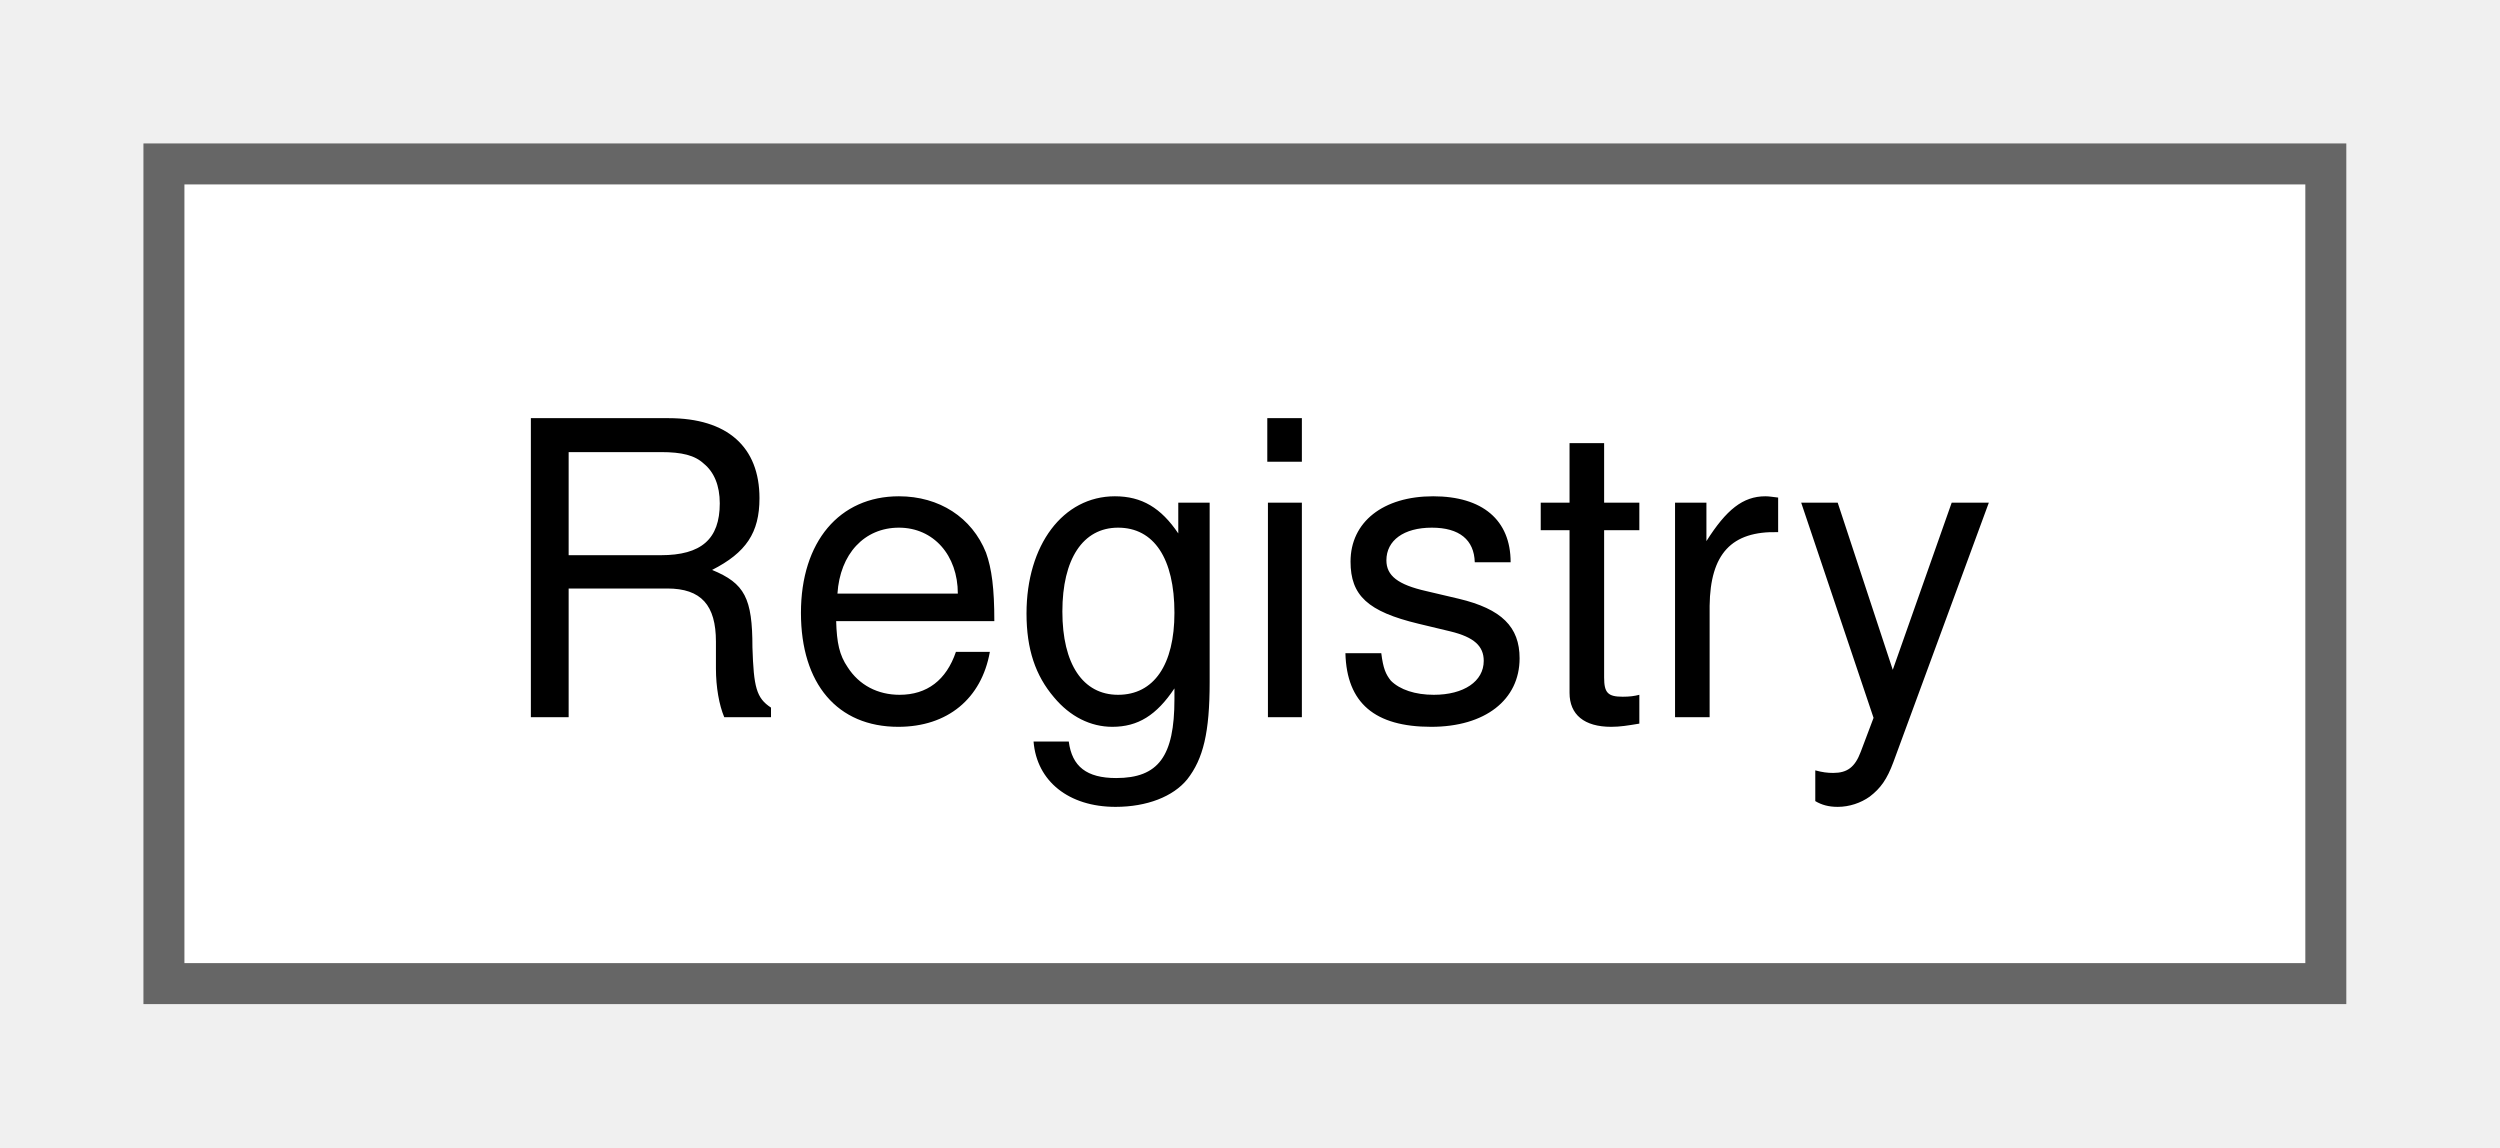
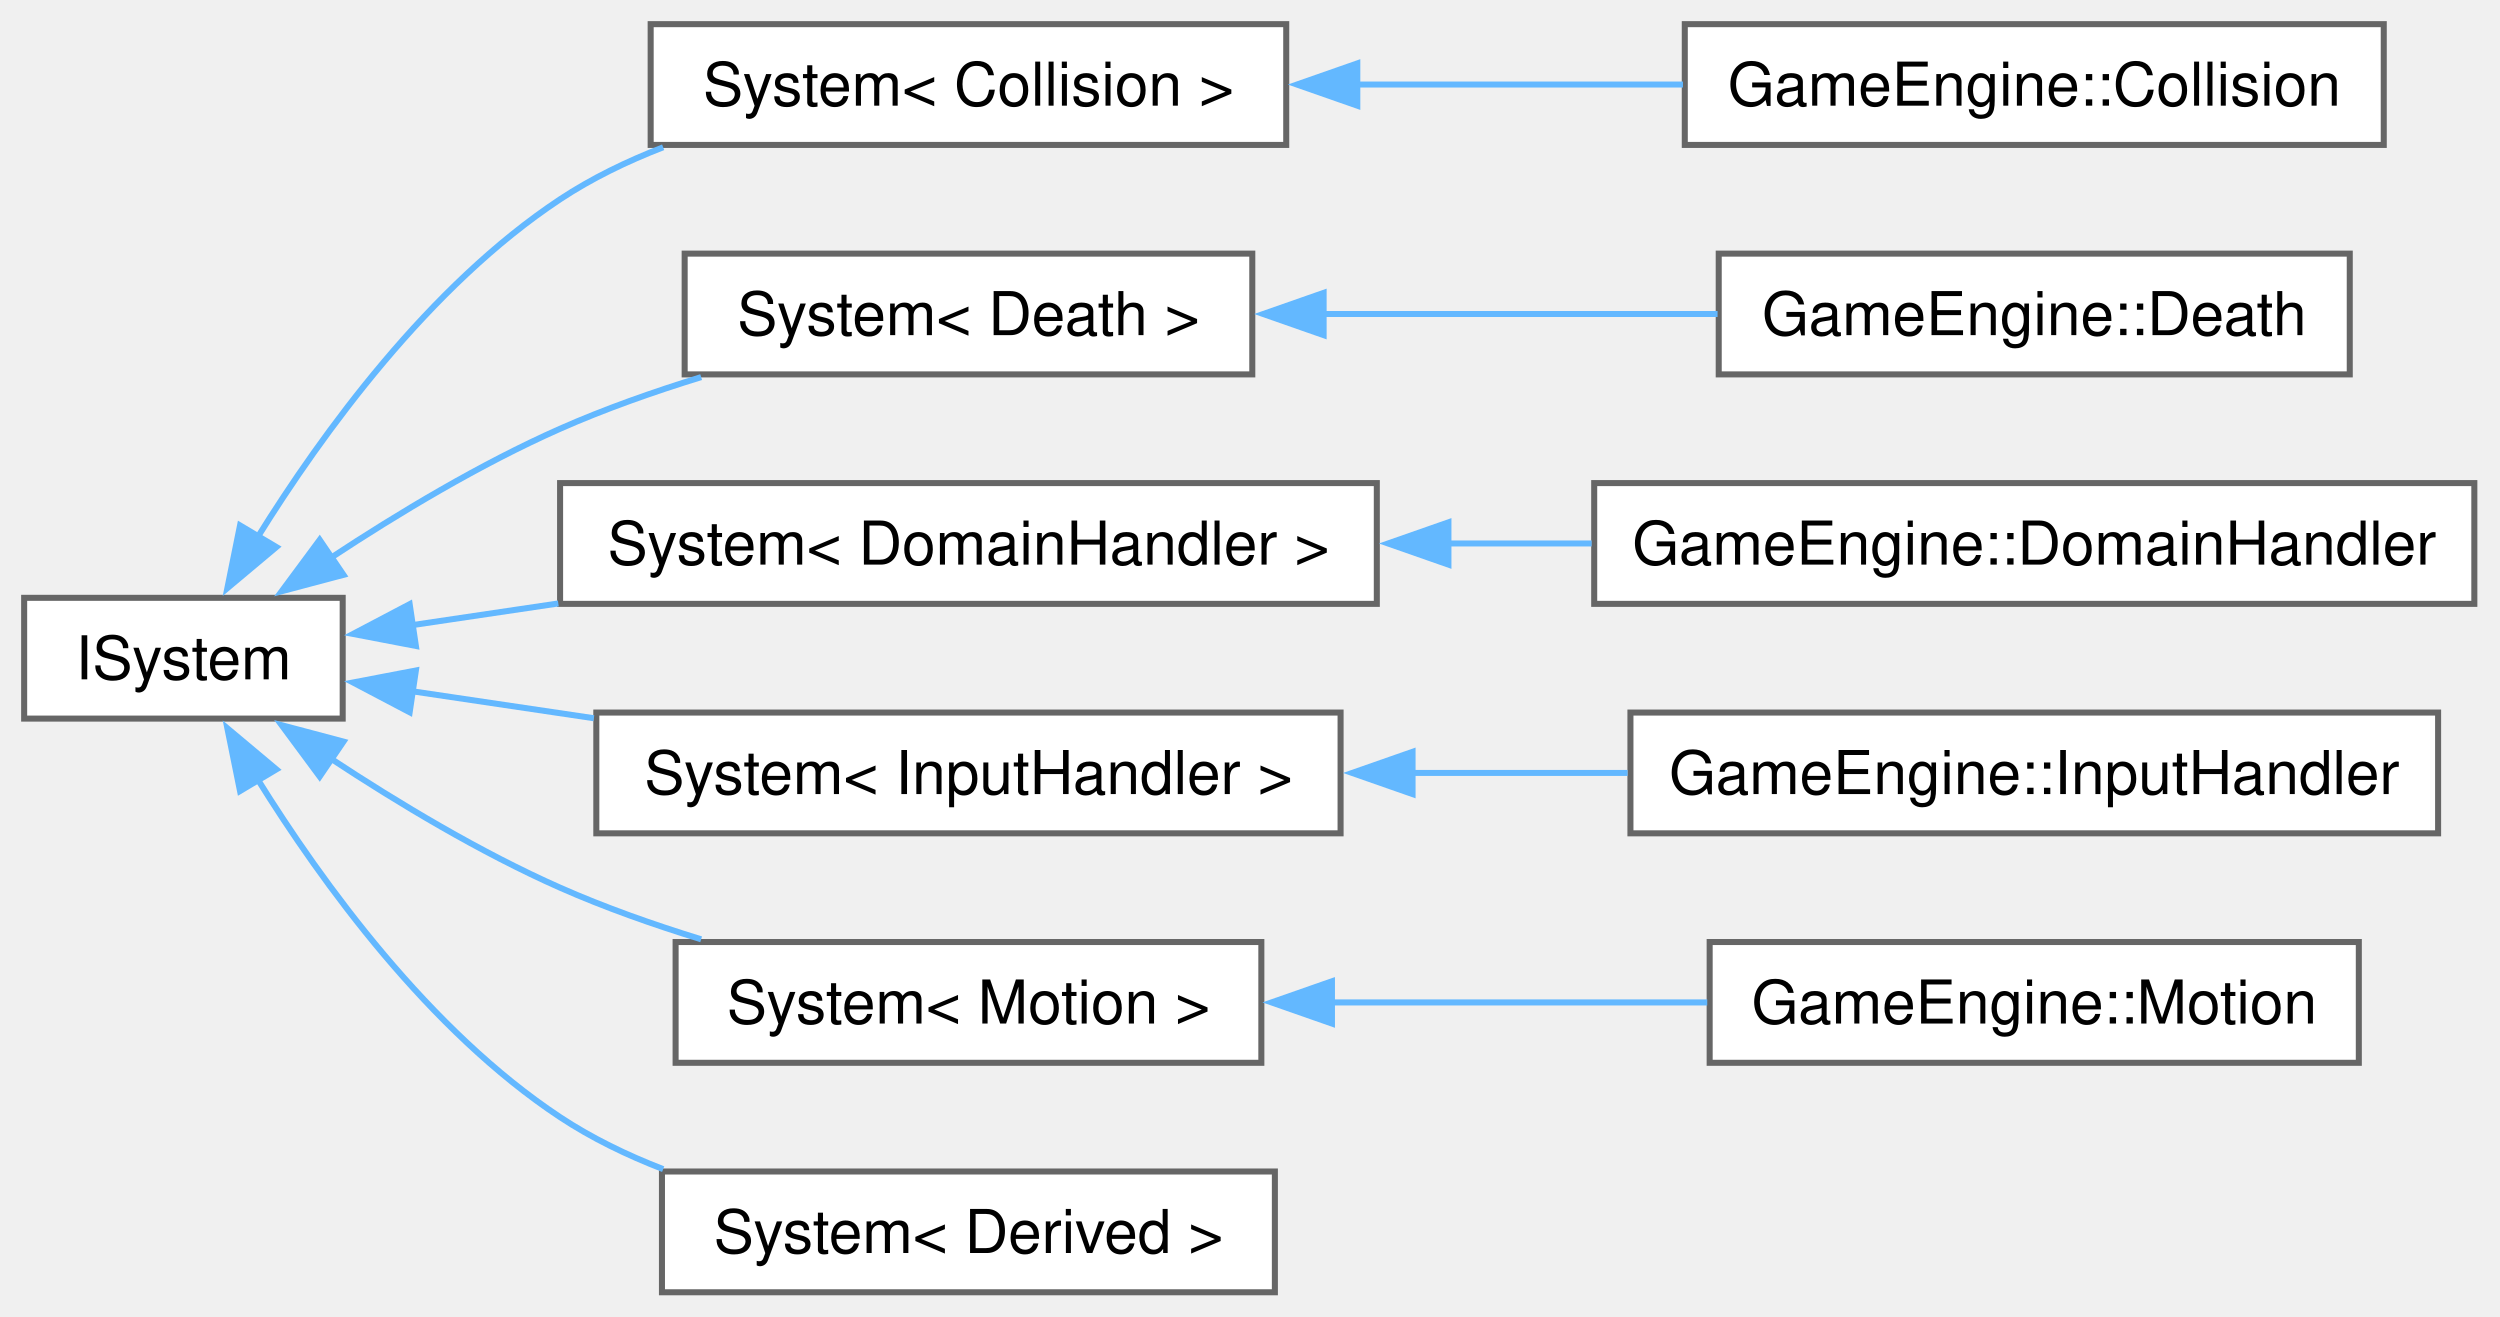
- <svg xmlns="http://www.w3.org/2000/svg" xmlns:xlink="http://www.w3.org/1999/xlink" width="61pt" height="28pt" viewBox="0.00 0.00 61.00 28.00">
-   <g id="graph0" class="graph" transform="scale(1 1) rotate(0) translate(4 24)">
+ <svg xmlns="http://www.w3.org/2000/svg" xmlns:xlink="http://www.w3.org/1999/xlink" width="414pt" height="218pt" viewBox="0.00 0.00 414.00 218.00">
+   <g id="graph0" class="graph" transform="scale(1 1) rotate(0) translate(4 214)">
    <g id="Node000000" class="node">
      <g id="a_Node000000">
-         <a xlink:href="classRegistry.html" target="_top" xlink:title="Central class for managing entities, components, and systems.">
-           <polygon fill="white" stroke="#666666" points="52.75,-20 0,-20 0,0 52.75,0 52.75,-20" />
-           <text xml:space="preserve" text-anchor="middle" x="26.38" y="-6.5" font-family="Helvetica,sans-Serif" font-size="10.00">Registry</text>
+         <a xlink:href="classISystem.html" target="_top" xlink:title="Base interface for all systems within the ECS framework.">
+           <polygon fill="white" stroke="#666666" points="52.75,-115 0,-115 0,-95 52.75,-95 52.75,-115" />
+           <text xml:space="preserve" text-anchor="middle" x="26.38" y="-101.5" font-family="Helvetica,sans-Serif" font-size="10.00">ISystem</text>
+         </a>
+       </g>
+     </g>
+     <g id="Node000001" class="node">
+       <g id="a_Node000001">
+         <a xlink:href="classSystem.html" target="_top" xlink:title=" ">
+           <polygon fill="white" stroke="#666666" points="209,-210 103.75,-210 103.75,-190 209,-190 209,-210" />
+           <text xml:space="preserve" text-anchor="middle" x="156.38" y="-196.5" font-family="Helvetica,sans-Serif" font-size="10.00">System&lt; Collision &gt;</text>
+         </a>
+       </g>
+     </g>
+     <g id="edge1_Node000000_Node000001" class="edge">
+       <g id="a_edge1_Node000000_Node000001">
+         <a xlink:title=" ">
+           <path fill="none" stroke="#63b8ff" d="M38.63,-124.99C49.37,-142.27 67.08,-166.66 88.75,-181 93.97,-184.45 99.81,-187.29 105.82,-189.61" />
+           <polygon fill="#63b8ff" stroke="#63b8ff" points="41.77,-123.41 33.65,-116.6 35.75,-126.99 41.77,-123.41" />
+         </a>
+       </g>
+     </g>
+     <g id="Node000003" class="node">
+       <g id="a_Node000003">
+         <a xlink:href="classSystem.html" target="_top" xlink:title=" ">
+           <polygon fill="white" stroke="#666666" points="203.38,-172 109.38,-172 109.38,-152 203.38,-152 203.38,-172" />
+           <text xml:space="preserve" text-anchor="middle" x="156.38" y="-158.5" font-family="Helvetica,sans-Serif" font-size="10.00">System&lt; Death &gt;</text>
+         </a>
+       </g>
+     </g>
+     <g id="edge3_Node000000_Node000003" class="edge">
+       <g id="a_edge3_Node000000_Node000003">
+         <a xlink:title=" ">
+           <path fill="none" stroke="#63b8ff" d="M50.77,-121.61C61.88,-128.94 75.59,-137.18 88.75,-143 96.12,-146.26 104.2,-149.11 112.11,-151.55" />
+           <polygon fill="#63b8ff" stroke="#63b8ff" points="52.88,-118.81 42.64,-116.09 48.94,-124.6 52.88,-118.81" />
+         </a>
+       </g>
+     </g>
+     <g id="Node000005" class="node">
+       <g id="a_Node000005">
+         <a xlink:href="classSystem.html" target="_top" xlink:title=" ">
+           <polygon fill="white" stroke="#666666" points="224,-134 88.75,-134 88.75,-114 224,-114 224,-134" />
+           <text xml:space="preserve" text-anchor="middle" x="156.38" y="-120.5" font-family="Helvetica,sans-Serif" font-size="10.00">System&lt; DomainHandler &gt;</text>
+         </a>
+       </g>
+     </g>
+     <g id="edge5_Node000000_Node000005" class="edge">
+       <g id="a_edge5_Node000000_Node000005">
+         <a xlink:title=" ">
+           <path fill="none" stroke="#63b8ff" d="M64.33,-110.49C71.93,-111.61 80.17,-112.84 88.46,-114.07" />
+           <polygon fill="#63b8ff" stroke="#63b8ff" points="64.87,-107.03 54.47,-109.02 63.84,-113.95 64.87,-107.03" />
+         </a>
+       </g>
+     </g>
+     <g id="Node000007" class="node">
+       <g id="a_Node000007">
+         <a xlink:href="classSystem.html" target="_top" xlink:title=" ">
+           <polygon fill="white" stroke="#666666" points="218,-96 94.75,-96 94.75,-76 218,-76 218,-96" />
+           <text xml:space="preserve" text-anchor="middle" x="156.38" y="-82.5" font-family="Helvetica,sans-Serif" font-size="10.00">System&lt; InputHandler &gt;</text>
+         </a>
+       </g>
+     </g>
+     <g id="edge7_Node000000_Node000007" class="edge">
+       <g id="a_edge7_Node000000_Node000007">
+         <a xlink:title=" ">
+           <path fill="none" stroke="#63b8ff" d="M64.3,-99.52C73.71,-98.12 84.08,-96.58 94.34,-95.06" />
+           <polygon fill="#63b8ff" stroke="#63b8ff" points="63.84,-96.05 54.47,-100.98 64.87,-102.97 63.84,-96.05" />
+         </a>
+       </g>
+     </g>
+     <g id="Node000009" class="node">
+       <g id="a_Node000009">
+         <a xlink:href="classSystem.html" target="_top" xlink:title=" ">
+           <polygon fill="white" stroke="#666666" points="204.88,-58 107.88,-58 107.88,-38 204.88,-38 204.88,-58" />
+           <text xml:space="preserve" text-anchor="middle" x="156.38" y="-44.5" font-family="Helvetica,sans-Serif" font-size="10.00">System&lt; Motion &gt;</text>
+         </a>
+       </g>
+     </g>
+     <g id="edge9_Node000000_Node000009" class="edge">
+       <g id="a_edge9_Node000000_Node000009">
+         <a xlink:title=" ">
+           <path fill="none" stroke="#63b8ff" d="M50.77,-88.39C61.88,-81.06 75.59,-72.82 88.75,-67 96.12,-63.74 104.2,-60.89 112.11,-58.45" />
+           <polygon fill="#63b8ff" stroke="#63b8ff" points="48.94,-85.4 42.64,-93.91 52.88,-91.19 48.94,-85.4" />
+         </a>
+       </g>
+     </g>
+     <g id="Node000011" class="node">
+       <g id="a_Node000011">
+         <a xlink:href="classSystem.html" target="_top" xlink:title="CRTP (Curiously Recurring Template Pattern) base class for ECS systems.">
+           <polygon fill="white" stroke="#666666" points="207.12,-20 105.62,-20 105.62,0 207.12,0 207.12,-20" />
+           <text xml:space="preserve" text-anchor="middle" x="156.38" y="-6.5" font-family="Helvetica,sans-Serif" font-size="10.00">System&lt; Derived &gt;</text>
+         </a>
+       </g>
+     </g>
+     <g id="edge11_Node000000_Node000011" class="edge">
+       <g id="a_edge11_Node000000_Node000011">
+         <a xlink:title=" ">
+           <path fill="none" stroke="#63b8ff" d="M38.63,-85.01C49.37,-67.73 67.08,-43.34 88.75,-29 93.97,-25.55 99.81,-22.71 105.82,-20.39" />
+           <polygon fill="#63b8ff" stroke="#63b8ff" points="35.75,-83.01 33.65,-93.4 41.77,-86.59 35.75,-83.01" />
+         </a>
+       </g>
+     </g>
+     <g id="Node000002" class="node">
+       <g id="a_Node000002">
+         <a xlink:href="classGameEngine_1_1Collision.html" target="_top" xlink:title=" ">
+           <polygon fill="white" stroke="#666666" points="390.75,-210 275,-210 275,-190 390.75,-190 390.75,-210" />
+           <text xml:space="preserve" text-anchor="middle" x="332.88" y="-196.5" font-family="Helvetica,sans-Serif" font-size="10.00">GameEngine::Collision</text>
+         </a>
+       </g>
+     </g>
+     <g id="edge2_Node000001_Node000002" class="edge">
+       <g id="a_edge2_Node000001_Node000002">
+         <a xlink:title=" ">
+           <path fill="none" stroke="#63b8ff" d="M220.63,-200C238.31,-200 257.4,-200 274.7,-200" />
+           <polygon fill="#63b8ff" stroke="#63b8ff" points="220.77,-196.5 210.77,-200 220.77,-203.5 220.77,-196.5" />
+         </a>
+       </g>
+     </g>
+     <g id="Node000004" class="node">
+       <g id="a_Node000004">
+         <a xlink:href="classGameEngine_1_1Death.html" target="_top" xlink:title="System that removes entities with zero health from the simulation.">
+           <polygon fill="white" stroke="#666666" points="385.12,-172 280.62,-172 280.62,-152 385.12,-152 385.12,-172" />
+           <text xml:space="preserve" text-anchor="middle" x="332.88" y="-158.5" font-family="Helvetica,sans-Serif" font-size="10.00">GameEngine::Death</text>
+         </a>
+       </g>
+     </g>
+     <g id="edge4_Node000003_Node000004" class="edge">
+       <g id="a_edge4_Node000003_Node000004">
+         <a xlink:title=" ">
+           <path fill="none" stroke="#63b8ff" d="M215.1,-162C236.2,-162 259.91,-162 280.43,-162" />
+           <polygon fill="#63b8ff" stroke="#63b8ff" points="215.19,-158.5 205.19,-162 215.19,-165.5 215.19,-158.5" />
+         </a>
+       </g>
+     </g>
+     <g id="Node000006" class="node">
+       <g id="a_Node000006">
+         <a xlink:href="classGameEngine_1_1DomainHandler.html" target="_top" xlink:title="System that manages entity domains and destroys entities outside their boundaries.">
+           <polygon fill="white" stroke="#666666" points="405.75,-134 260,-134 260,-114 405.75,-114 405.75,-134" />
+           <text xml:space="preserve" text-anchor="middle" x="332.88" y="-120.5" font-family="Helvetica,sans-Serif" font-size="10.00">GameEngine::DomainHandler</text>
+         </a>
+       </g>
+     </g>
+     <g id="edge6_Node000005_Node000006" class="edge">
+       <g id="a_edge6_Node000005_Node000006">
+         <a xlink:title=" ">
+           <path fill="none" stroke="#63b8ff" d="M235.83,-124C243.73,-124 251.74,-124 259.58,-124" />
+           <polygon fill="#63b8ff" stroke="#63b8ff" points="235.86,-120.5 225.86,-124 235.86,-127.5 235.86,-120.5" />
+         </a>
+       </g>
+     </g>
+     <g id="Node000008" class="node">
+       <g id="a_Node000008">
+         <a xlink:href="classGameEngine_1_1InputHandler.html" target="_top" xlink:title="System that processes player input and manages input-controlled entities.">
+           <polygon fill="white" stroke="#666666" points="399.75,-96 266,-96 266,-76 399.75,-76 399.75,-96" />
+           <text xml:space="preserve" text-anchor="middle" x="332.88" y="-82.5" font-family="Helvetica,sans-Serif" font-size="10.00">GameEngine::InputHandler</text>
+         </a>
+       </g>
+     </g>
+     <g id="edge8_Node000007_Node000008" class="edge">
+       <g id="a_edge8_Node000007_Node000008">
+         <a xlink:title=" ">
+           <path fill="none" stroke="#63b8ff" d="M229.65,-86C241.53,-86 253.8,-86 265.53,-86" />
+           <polygon fill="#63b8ff" stroke="#63b8ff" points="229.92,-82.5 219.92,-86 229.92,-89.5 229.92,-82.5" />
+         </a>
+       </g>
+     </g>
+     <g id="Node000010" class="node">
+       <g id="a_Node000010">
+         <a xlink:href="classGameEngine_1_1Motion.html" target="_top" xlink:title="System that simulates entity movement using physics principles.">
+           <polygon fill="white" stroke="#666666" points="386.62,-58 279.12,-58 279.12,-38 386.62,-38 386.62,-58" />
+           <text xml:space="preserve" text-anchor="middle" x="332.88" y="-44.5" font-family="Helvetica,sans-Serif" font-size="10.00">GameEngine::Motion</text>
+         </a>
+       </g>
+     </g>
+     <g id="edge10_Node000009_Node000010" class="edge">
+       <g id="a_edge10_Node000009_Node000010">
+         <a xlink:title=" ">
+           <path fill="none" stroke="#63b8ff" d="M216.33,-48C236.53,-48 259,-48 278.72,-48" />
+           <polygon fill="#63b8ff" stroke="#63b8ff" points="216.57,-44.5 206.57,-48 216.57,-51.5 216.57,-44.5" />
        </a>
      </g>
    </g>
  </g>
</svg>
